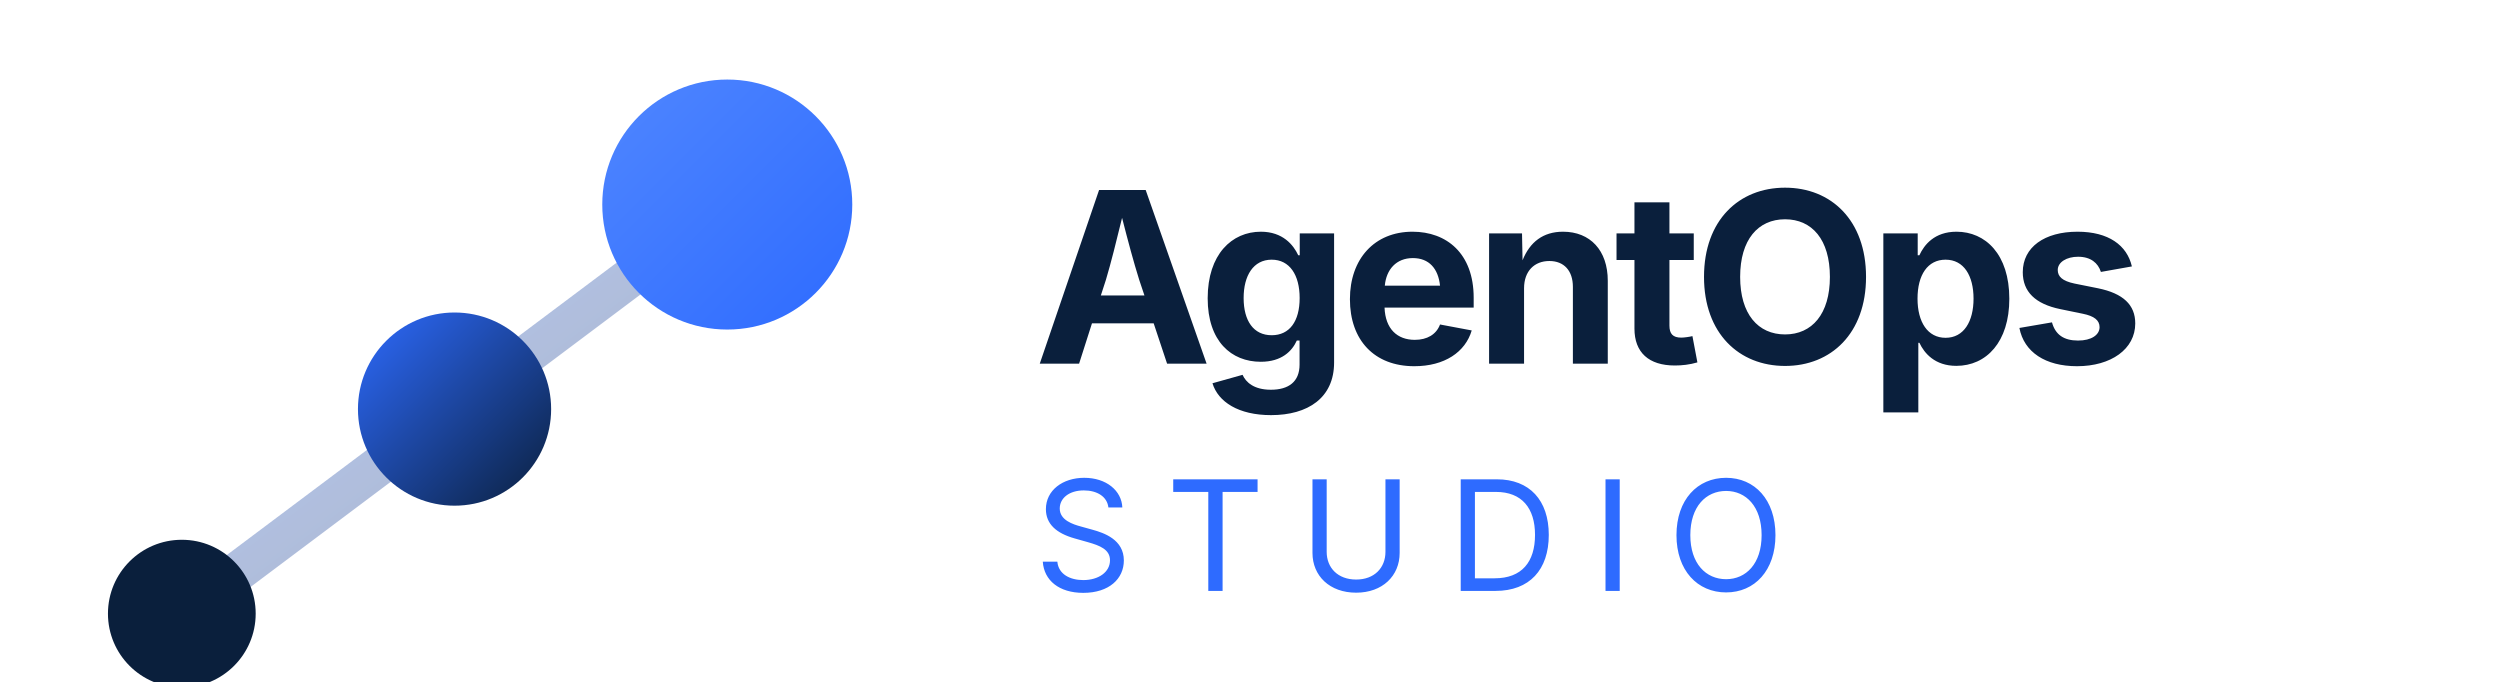
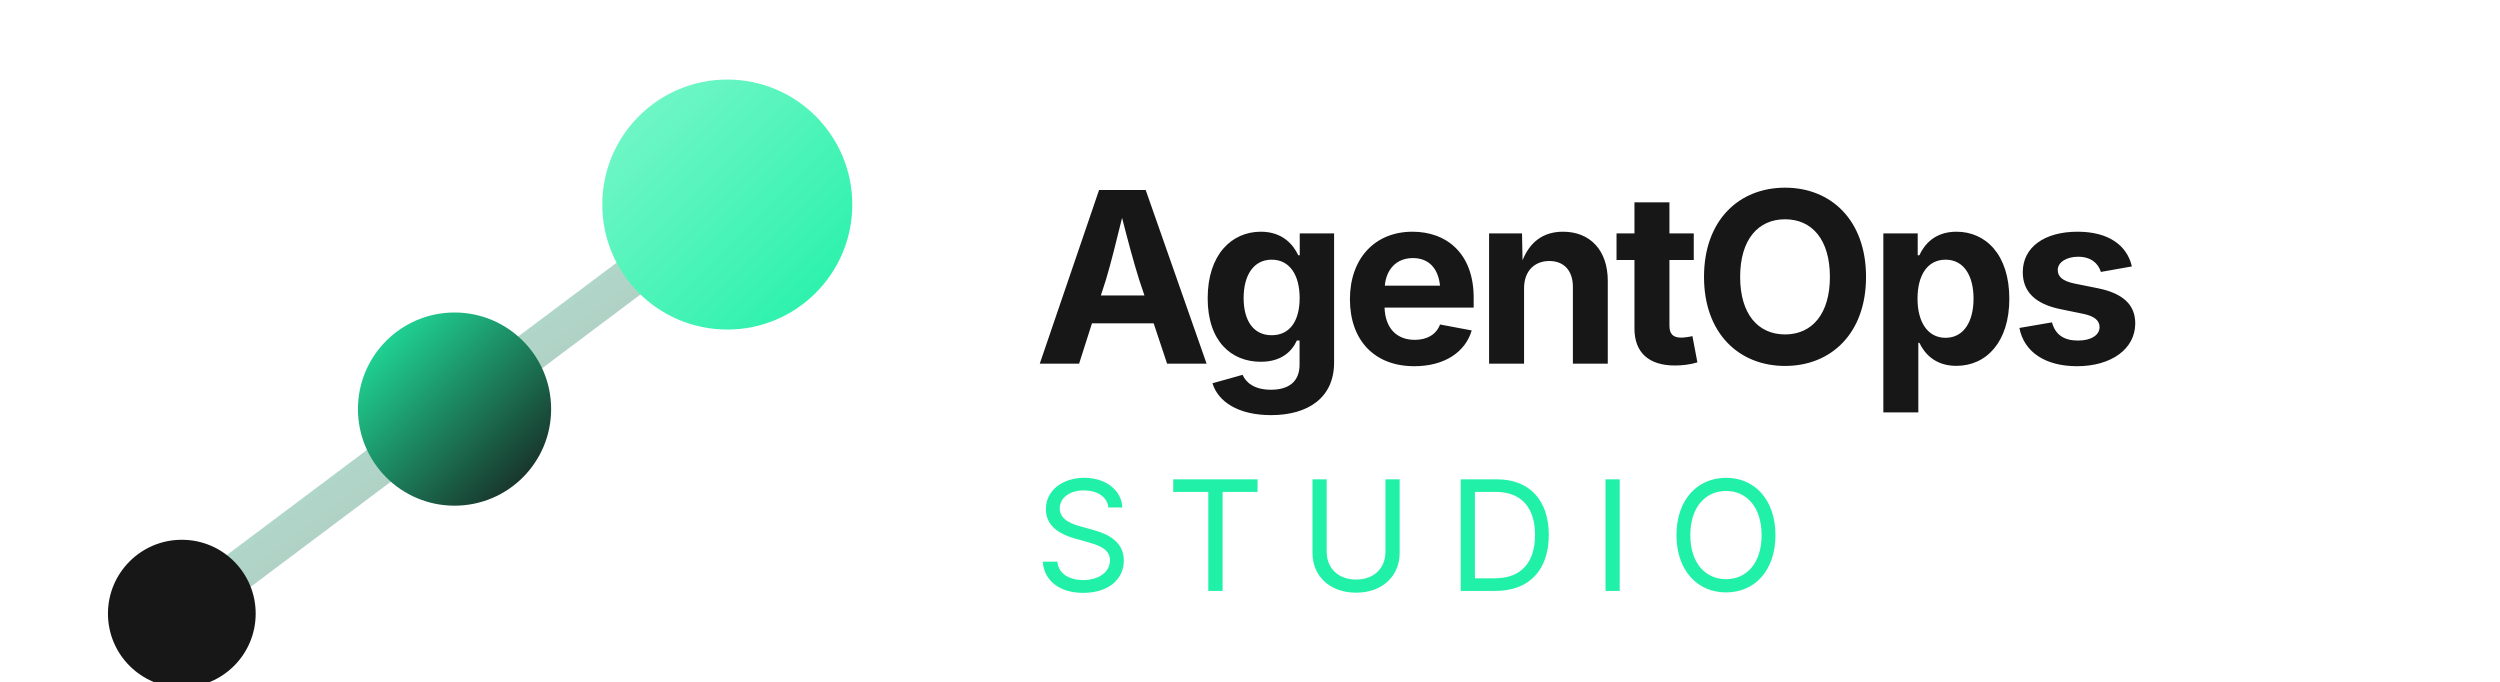
<svg xmlns="http://www.w3.org/2000/svg" width="440" height="120" viewBox="0 0 440 120">
  <defs>
    <linearGradient id="g" x1="0%" y1="0%" x2="100%" y2="100%">
-       <stop offset="0%" stop-color="#2E6BFF" />
-       <stop offset="100%" stop-color="#0A1F3C" />
+       <stop offset="0%" stop-color="#21F1A8" />
+       <stop offset="100%" stop-color="#171717" />
    </linearGradient>
    <linearGradient id="gl" x1="0%" y1="0%" x2="100%" y2="100%">
-       <stop offset="0%" stop-color="#4F86FF" />
-       <stop offset="100%" stop-color="#2E6BFF" />
+       <stop offset="0%" stop-color="#7CF7CB" />
+       <stop offset="100%" stop-color="#21F1A8" />
    </linearGradient>
  </defs>
  <g transform="translate(12, 12)">
    <path d="M 20 96 L 68 60 L 116 24" fill="none" stroke="url(#g)" stroke-width="7" stroke-linecap="round" opacity="0.35" />
-     <circle cx="20" cy="96" r="13" fill="#0A1F3C" />
+     <circle cx="20" cy="96" r="13" fill="#171717" />
    <circle cx="68" cy="60" r="17" fill="url(#g)" />
    <circle cx="116" cy="24" r="22" fill="url(#gl)" />
-     <text x="170" y="52" font-family="'Inter','Helvetica Neue',Arial,sans-serif" font-size="42" font-weight="700" letter-spacing="-1.5" fill="#0A1F3C">AgentOps</text>
-     <text x="170" y="92" font-family="'Inter','Helvetica Neue',Arial,sans-serif" font-size="27" font-weight="400" letter-spacing="6" fill="#2E6BFF">STUDIO</text>
+     <text x="170" y="52" font-family="'Inter','Helvetica Neue',Arial,sans-serif" font-size="42" font-weight="700" letter-spacing="-1.5" fill="#171717">AgentOps</text>
+     <text x="170" y="92" font-family="'Inter','Helvetica Neue',Arial,sans-serif" font-size="27" font-weight="400" letter-spacing="6" fill="#21F1A8">STUDIO</text>
  </g>
</svg>
